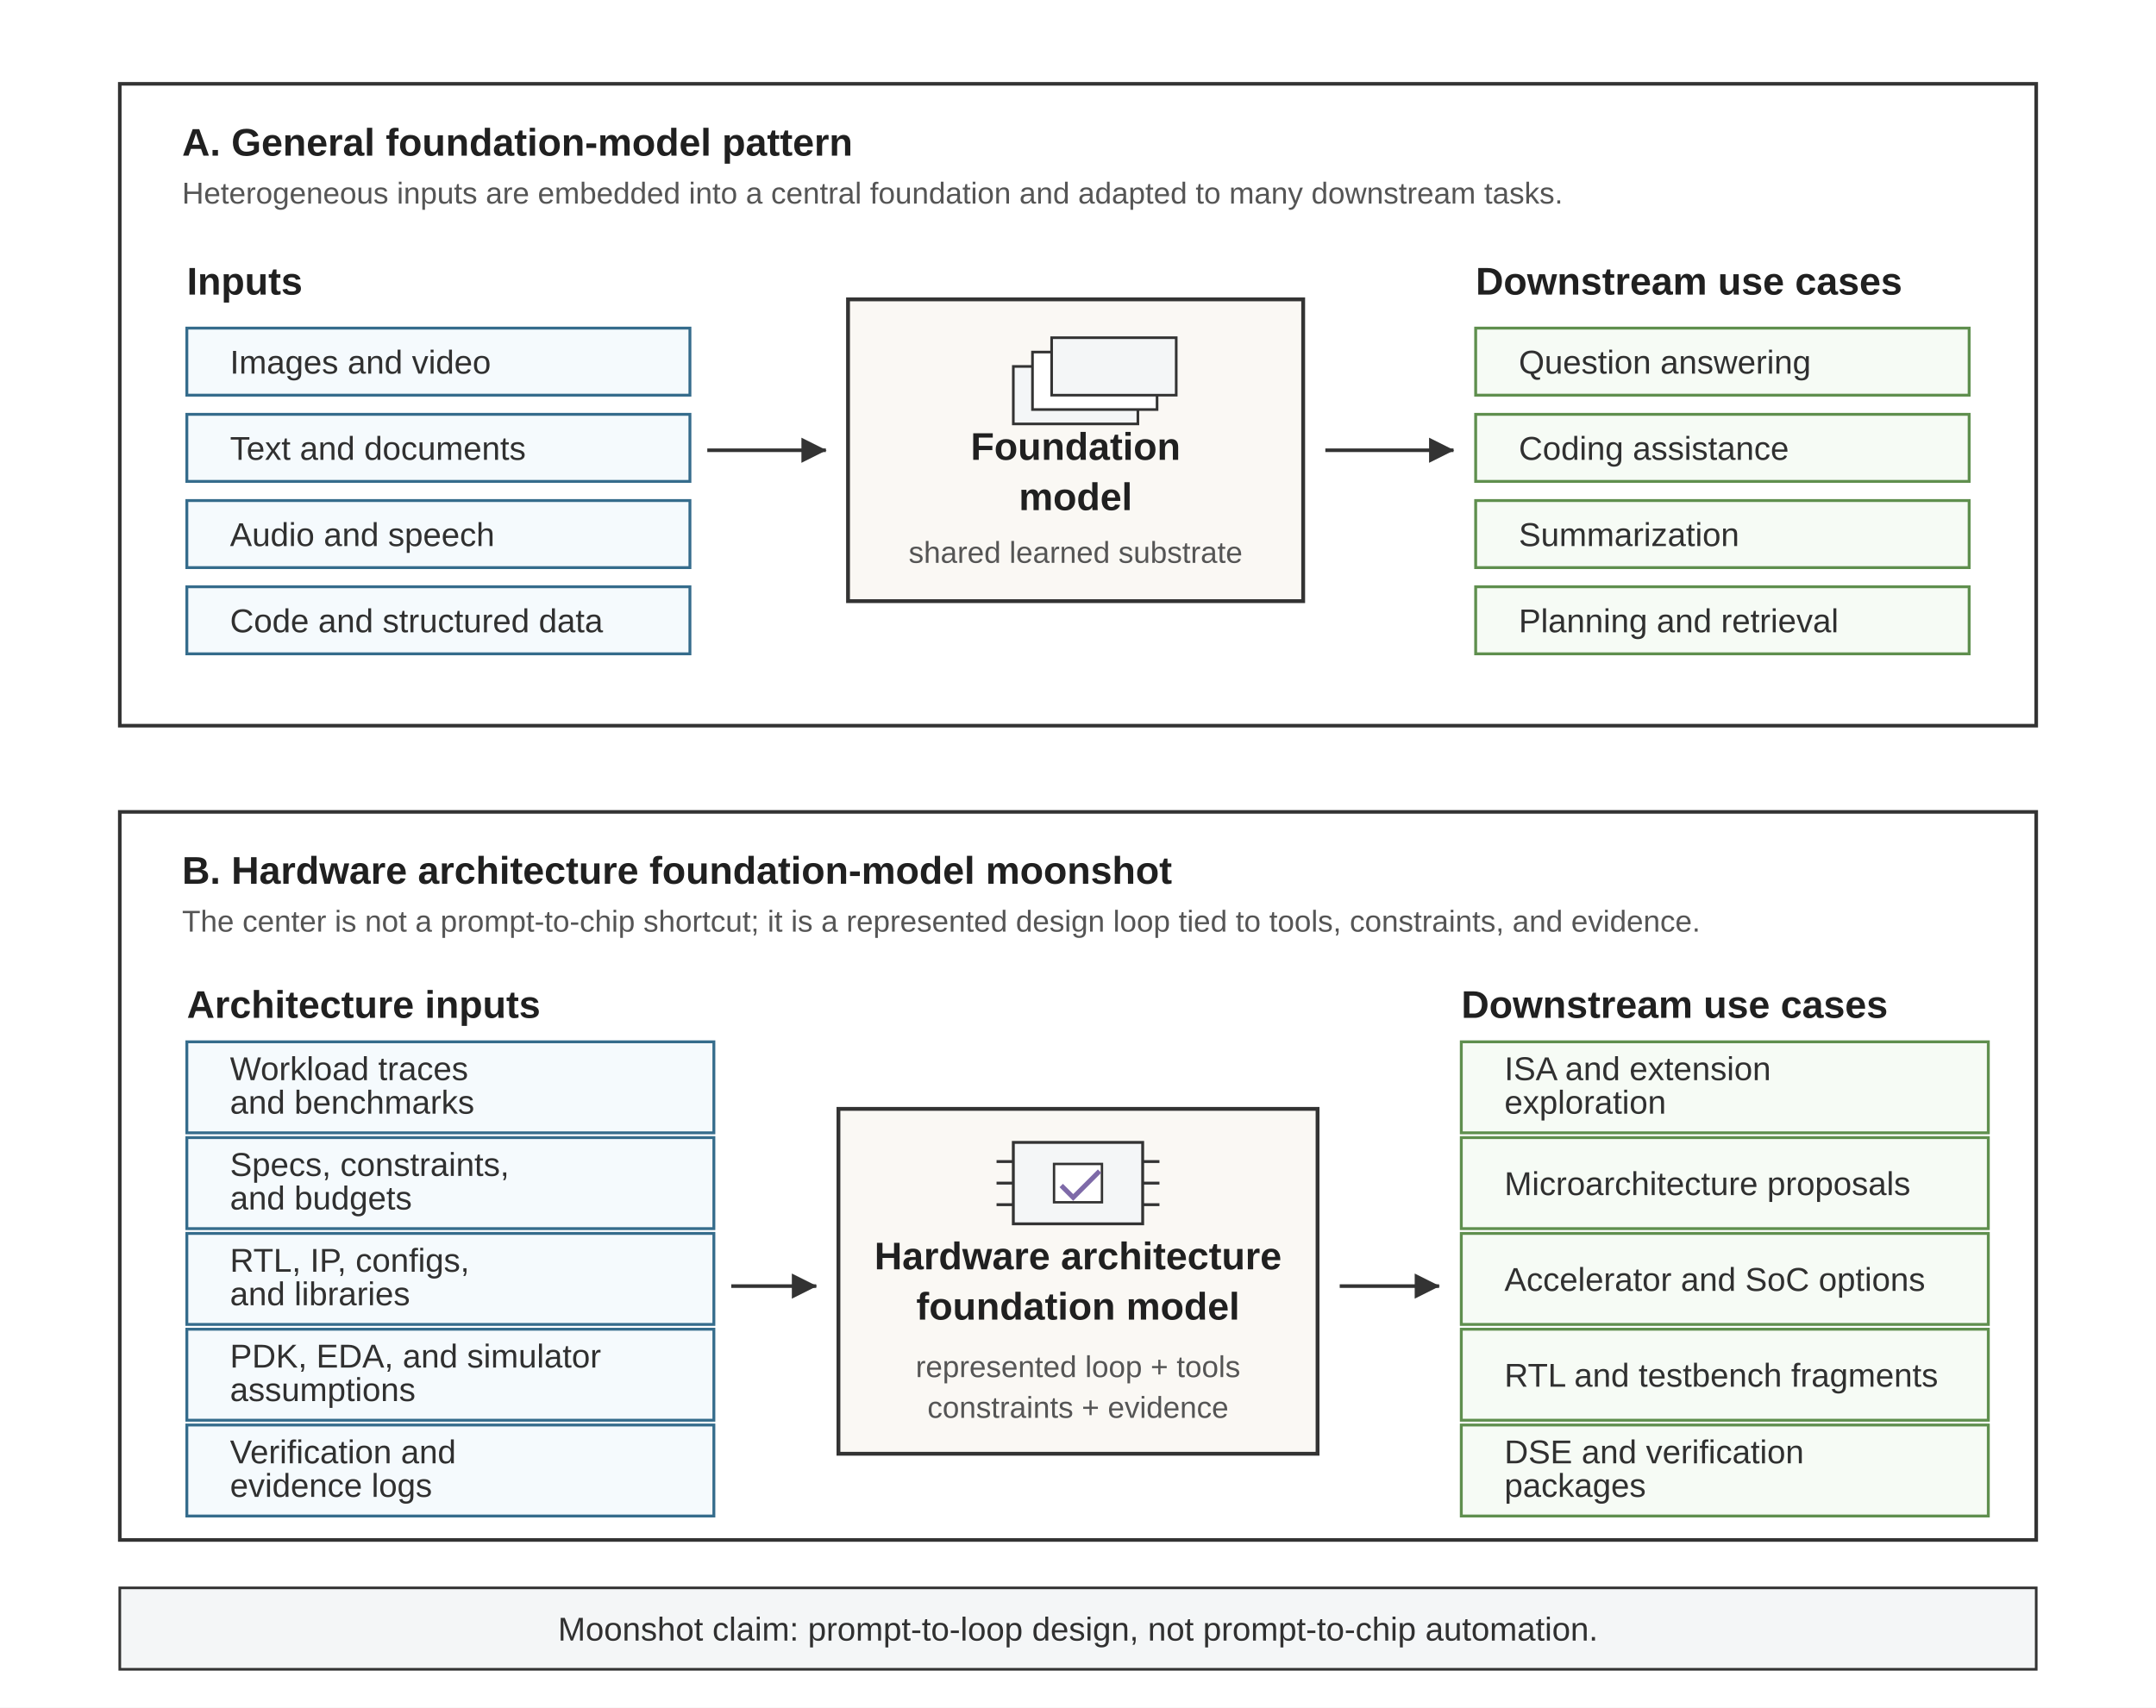
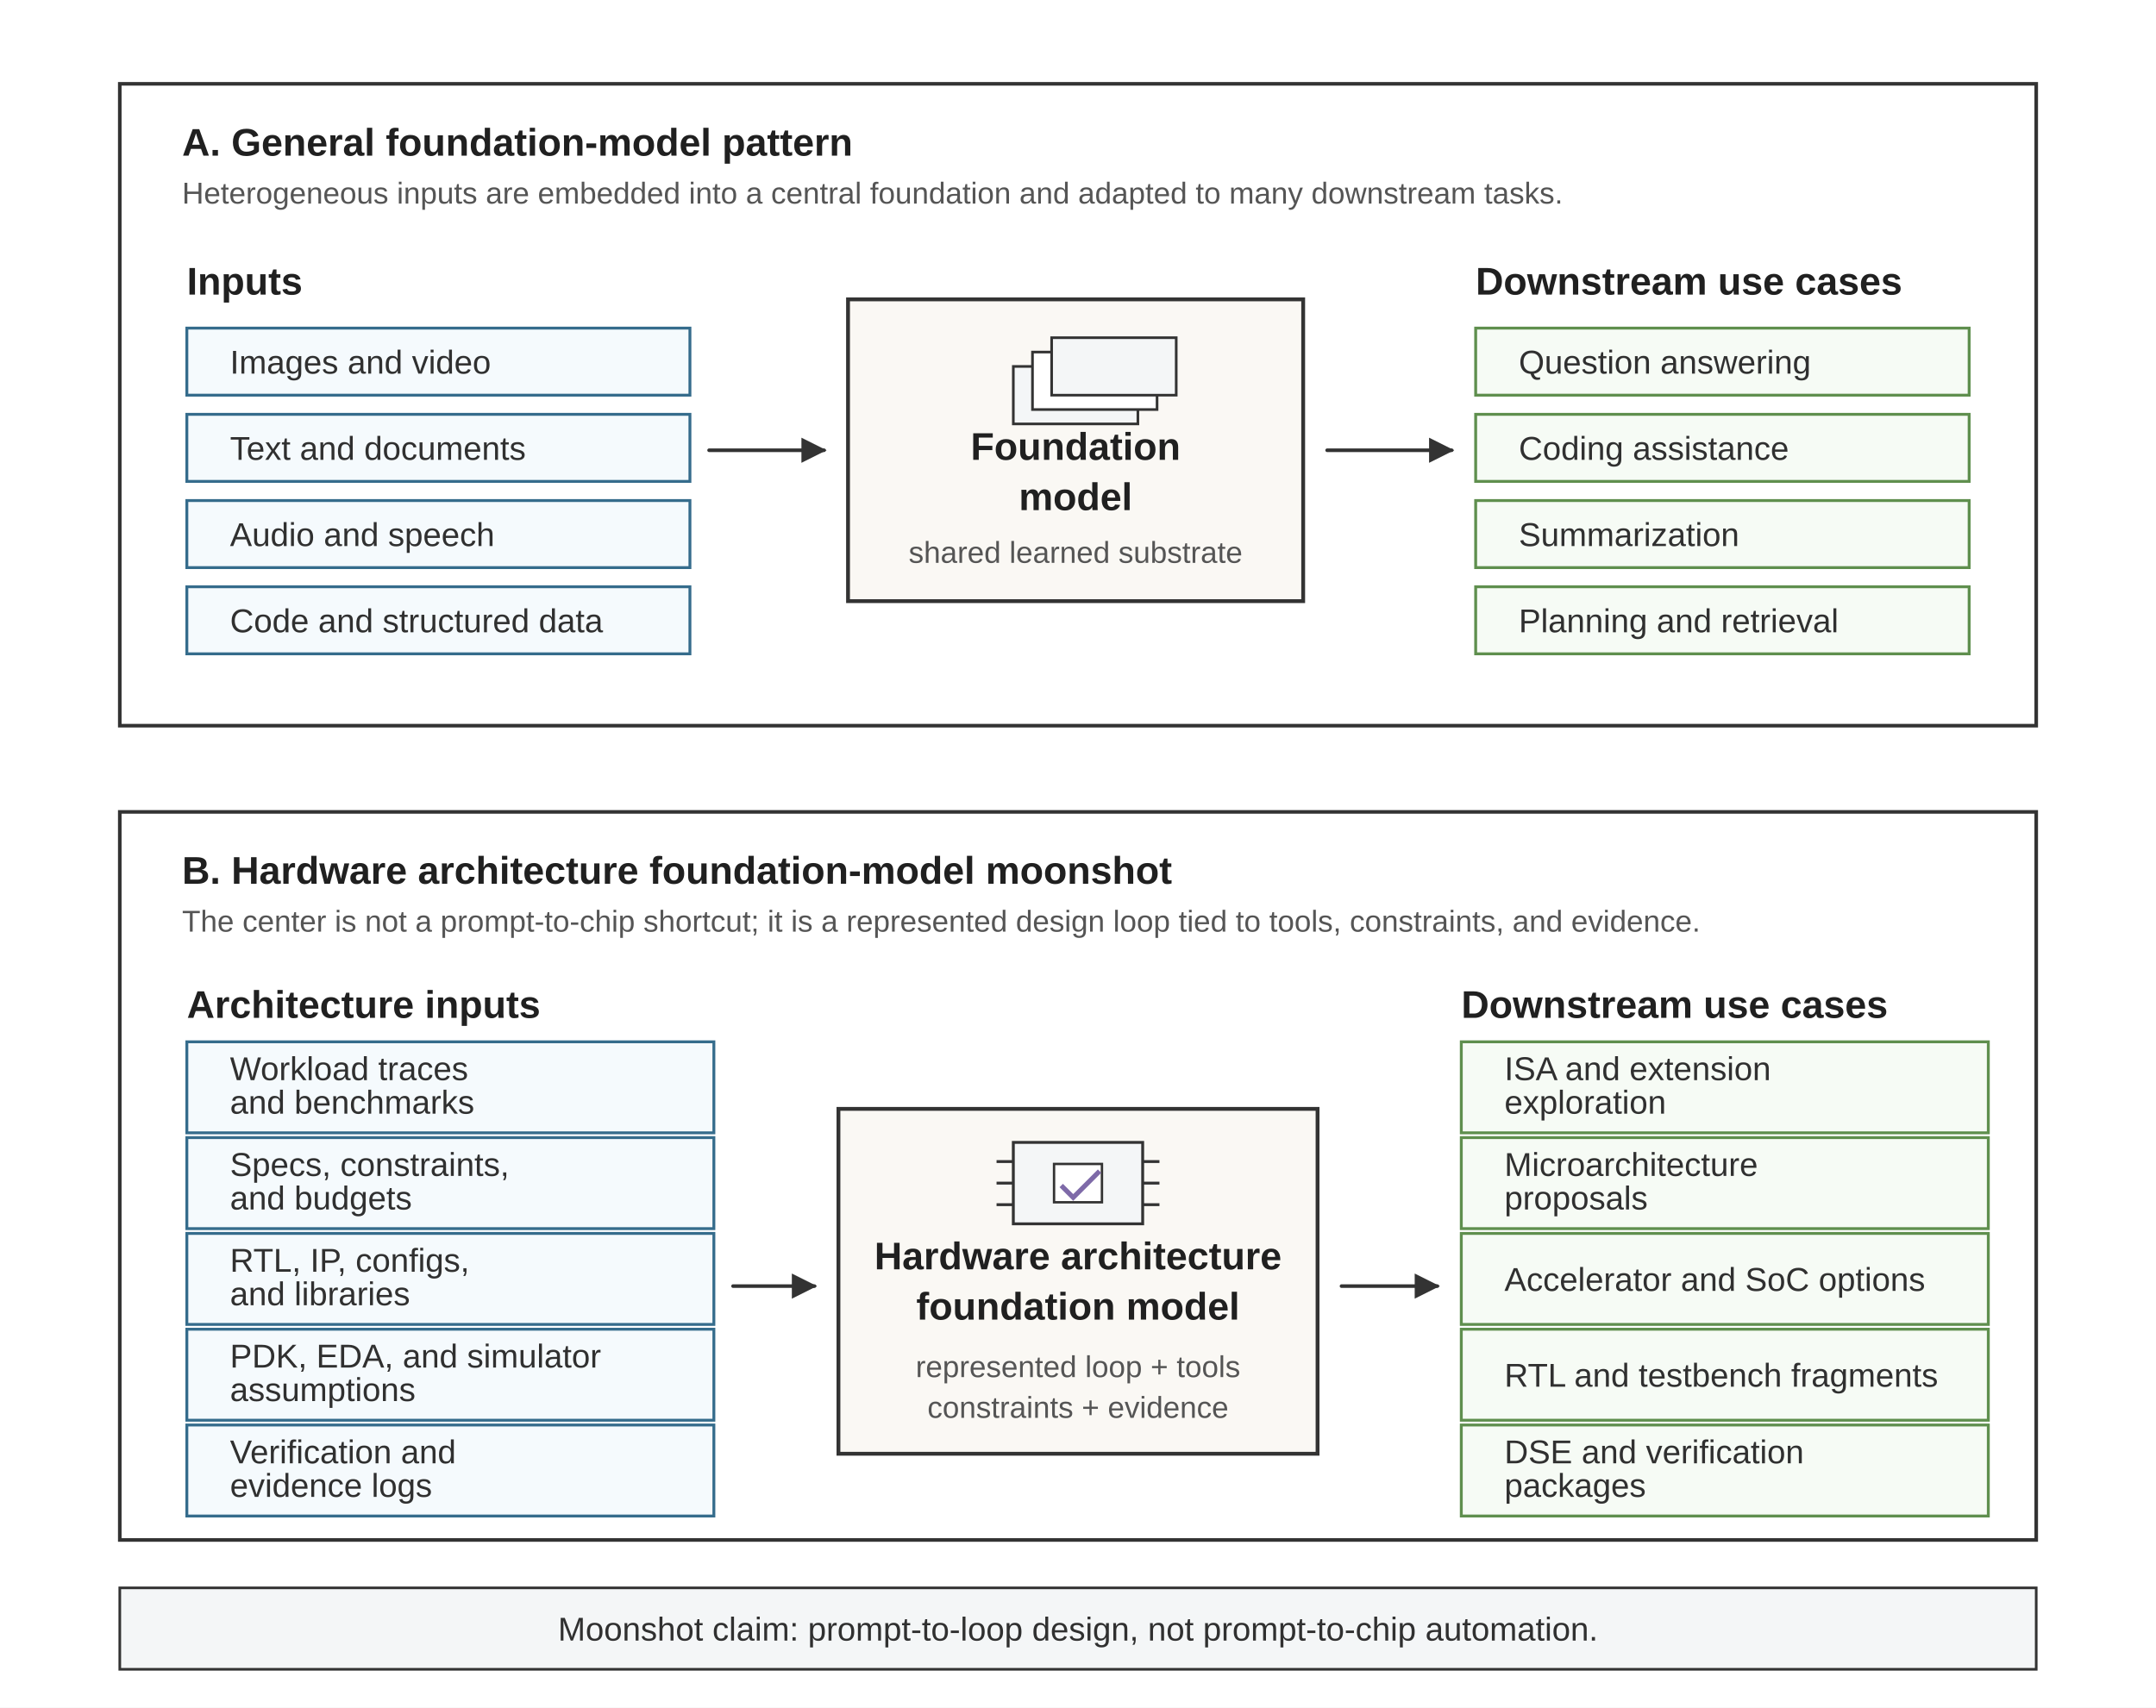
<svg xmlns="http://www.w3.org/2000/svg" viewBox="0 0 900 713" role="img">
  <defs>
    <marker id="arrow" viewBox="0 0 10 10" refX="9" refY="5" markerWidth="7" markerHeight="7" orient="auto-start-reverse">
      <path d="M 0 0 L 10 5 L 0 10 z" fill="#333333" />
    </marker>
    <style>
      .font { font-family: Arial, Helvetica, sans-serif; }
      .title { font-size: 27.6px; font-weight: 700; fill: #202020; }
      .subtitle { font-size: 16.1px; fill: #555555; }
      .label { font-size: 16.1px; font-weight: 700; fill: #202020; }
      .small { font-size: 13.8px; fill: #303030; }
      .micro { font-size: 12.6px; fill: #555555; }
      .panel { fill: #ffffff; stroke: #333333; stroke-width: 1.5; }
      .box-blue { fill: #F5FAFD; stroke: #356C8C; stroke-width: 1.2; }
      .box-green { fill: #F6FBF5; stroke: #5F8F4E; stroke-width: 1.2; }
      .wall { fill: #FAF8F4; stroke: #333333; stroke-width: 1.6; }
-       .line { stroke: #333333; stroke-width: 1.5; fill: none; stroke-linecap: square; stroke-linejoin: miter; }
+       .line { stroke: #333333; stroke-width: 1.5; fill: none; stroke-linecap: round; stroke-linejoin: round; }
    </style>
  </defs>
  <rect width="900" height="713" fill="#ffffff" />
  <g transform="translate(0,-47)">
    <rect class="panel" x="50" y="82" width="800" height="268" />
    <text class="font label" x="76" y="112">A. General foundation-model pattern</text>
    <text class="font micro" x="76" y="132">Heterogeneous inputs are embedded into a central foundation and adapted to many downstream tasks.</text>
    <g class="font">
      <text class="label" x="78" y="170">Inputs</text>
      <rect class="box-blue" x="78" y="184" width="210" height="28" />
      <text class="small" x="96" y="203">Images and video</text>
      <rect class="box-blue" x="78" y="220" width="210" height="28" />
      <text class="small" x="96" y="239">Text and documents</text>
      <rect class="box-blue" x="78" y="256" width="210" height="28" />
      <text class="small" x="96" y="275">Audio and speech</text>
      <rect class="box-blue" x="78" y="292" width="210" height="28" />
      <text class="small" x="96" y="311">Code and structured data</text>
      <rect class="wall" x="354" y="172" width="190" height="126" />
      <g transform="translate(423,188)">
        <rect x="0" y="12" width="52" height="24" fill="#F4F6F7" stroke="#333333" stroke-width="1.1" />
        <rect x="8" y="6" width="52" height="24" fill="#FFFFFF" stroke="#333333" stroke-width="1.1" />
        <rect x="16" y="0" width="52" height="24" fill="#F4F6F7" stroke="#333333" stroke-width="1.1" />
      </g>
      <text class="label" x="449" y="239" text-anchor="middle">Foundation</text>
      <text class="label" x="449" y="260" text-anchor="middle">model</text>
      <text class="micro" x="449" y="282" text-anchor="middle">shared learned substrate</text>
      <text class="label" x="616" y="170">Downstream use cases</text>
      <rect class="box-green" x="616" y="184" width="206" height="28" />
      <text class="small" x="634" y="203">Question answering</text>
      <rect class="box-green" x="616" y="220" width="206" height="28" />
      <text class="small" x="634" y="239">Coding assistance</text>
      <rect class="box-green" x="616" y="256" width="206" height="28" />
      <text class="small" x="634" y="275">Summarization</text>
      <rect class="box-green" x="616" y="292" width="206" height="28" />
      <text class="small" x="634" y="311">Planning and retrieval</text>
    </g>
    <line class="line" x1="296" y1="235" x2="344" y2="235" marker-end="url(#arrow)" />
    <line class="line" x1="554" y1="235" x2="606" y2="235" marker-end="url(#arrow)" />
    <rect class="panel" x="50" y="386" width="800" height="304" />
    <text class="font label" x="76" y="416">B. Hardware architecture foundation-model moonshot</text>
    <text class="font micro" x="76" y="436">The center is not a prompt-to-chip shortcut; it is a represented design loop tied to tools, constraints, and evidence.</text>
    <g class="font">
      <text class="label" x="78" y="472">Architecture inputs</text>
      <rect class="box-blue" x="78" y="482" width="220" height="38" />
      <text class="small" x="96" y="498">Workload traces</text>
      <text class="small" x="96" y="512">and benchmarks</text>
      <rect class="box-blue" x="78" y="522" width="220" height="38" />
      <text class="small" x="96" y="538">Specs, constraints,</text>
      <text class="small" x="96" y="552">and budgets</text>
      <rect class="box-blue" x="78" y="562" width="220" height="38" />
      <text class="small" x="96" y="578">RTL, IP, configs,</text>
      <text class="small" x="96" y="592">and libraries</text>
      <rect class="box-blue" x="78" y="602" width="220" height="38" />
      <text class="small" x="96" y="618">PDK, EDA, and simulator</text>
      <text class="small" x="96" y="632">assumptions</text>
      <rect class="box-blue" x="78" y="642" width="220" height="38" />
      <text class="small" x="96" y="658">Verification and</text>
      <text class="small" x="96" y="672">evidence logs</text>
      <rect class="wall" x="350" y="510" width="200" height="144" />
      <g transform="translate(423,524)">
        <rect x="0" y="0" width="54" height="34" fill="#F4F6F7" stroke="#333333" stroke-width="1.2" />
        <line x1="-7" y1="8" x2="0" y2="8" stroke="#333333" stroke-width="1.2" />
        <line x1="-7" y1="17" x2="0" y2="17" stroke="#333333" stroke-width="1.2" />
        <line x1="-7" y1="26" x2="0" y2="26" stroke="#333333" stroke-width="1.2" />
        <line x1="54" y1="8" x2="61" y2="8" stroke="#333333" stroke-width="1.2" />
        <line x1="54" y1="17" x2="61" y2="17" stroke="#333333" stroke-width="1.2" />
        <line x1="54" y1="26" x2="61" y2="26" stroke="#333333" stroke-width="1.2" />
        <rect x="17" y="9" width="20" height="16" fill="#FFFFFF" stroke="#333333" stroke-width="1" />
        <path d="M 20 18 L 25 23 L 36 12" fill="none" stroke="#7E6AA8" stroke-width="2" />
      </g>
      <text class="label" x="450" y="577" text-anchor="middle">Hardware architecture</text>
      <text class="label" x="450" y="598" text-anchor="middle">foundation model</text>
      <text class="micro" x="450" y="622" text-anchor="middle">represented loop + tools</text>
      <text class="micro" x="450" y="639" text-anchor="middle">constraints + evidence</text>
      <text class="label" x="610" y="472">Downstream use cases</text>
      <rect class="box-green" x="610" y="482" width="220" height="38" />
      <text class="small" x="628" y="498">ISA and extension</text>
      <text class="small" x="628" y="512">exploration</text>
      <rect class="box-green" x="610" y="522" width="220" height="38" />
-       <text class="small" x="628" y="546">Microarchitecture proposals</text>
+       <text class="small" x="628" y="538">Microarchitecture</text>
+       <text class="small" x="628" y="552">proposals</text>
      <rect class="box-green" x="610" y="562" width="220" height="38" />
      <text class="small" x="628" y="586">Accelerator and SoC options</text>
      <rect class="box-green" x="610" y="602" width="220" height="38" />
      <text class="small" x="628" y="626">RTL and testbench fragments</text>
      <rect class="box-green" x="610" y="642" width="220" height="38" />
      <text class="small" x="628" y="658">DSE and verification</text>
      <text class="small" x="628" y="672">packages</text>
    </g>
    <line class="line" x1="306" y1="584" x2="340" y2="584" marker-end="url(#arrow)" />
    <line class="line" x1="560" y1="584" x2="600" y2="584" marker-end="url(#arrow)" />
    <rect x="50" y="710" width="800" height="34" fill="#F4F6F7" stroke="#333333" stroke-width="1.1" />
    <text class="font small" x="450" y="732" text-anchor="middle">Moonshot claim: prompt-to-loop design, not prompt-to-chip automation.</text>
  </g>
</svg>
